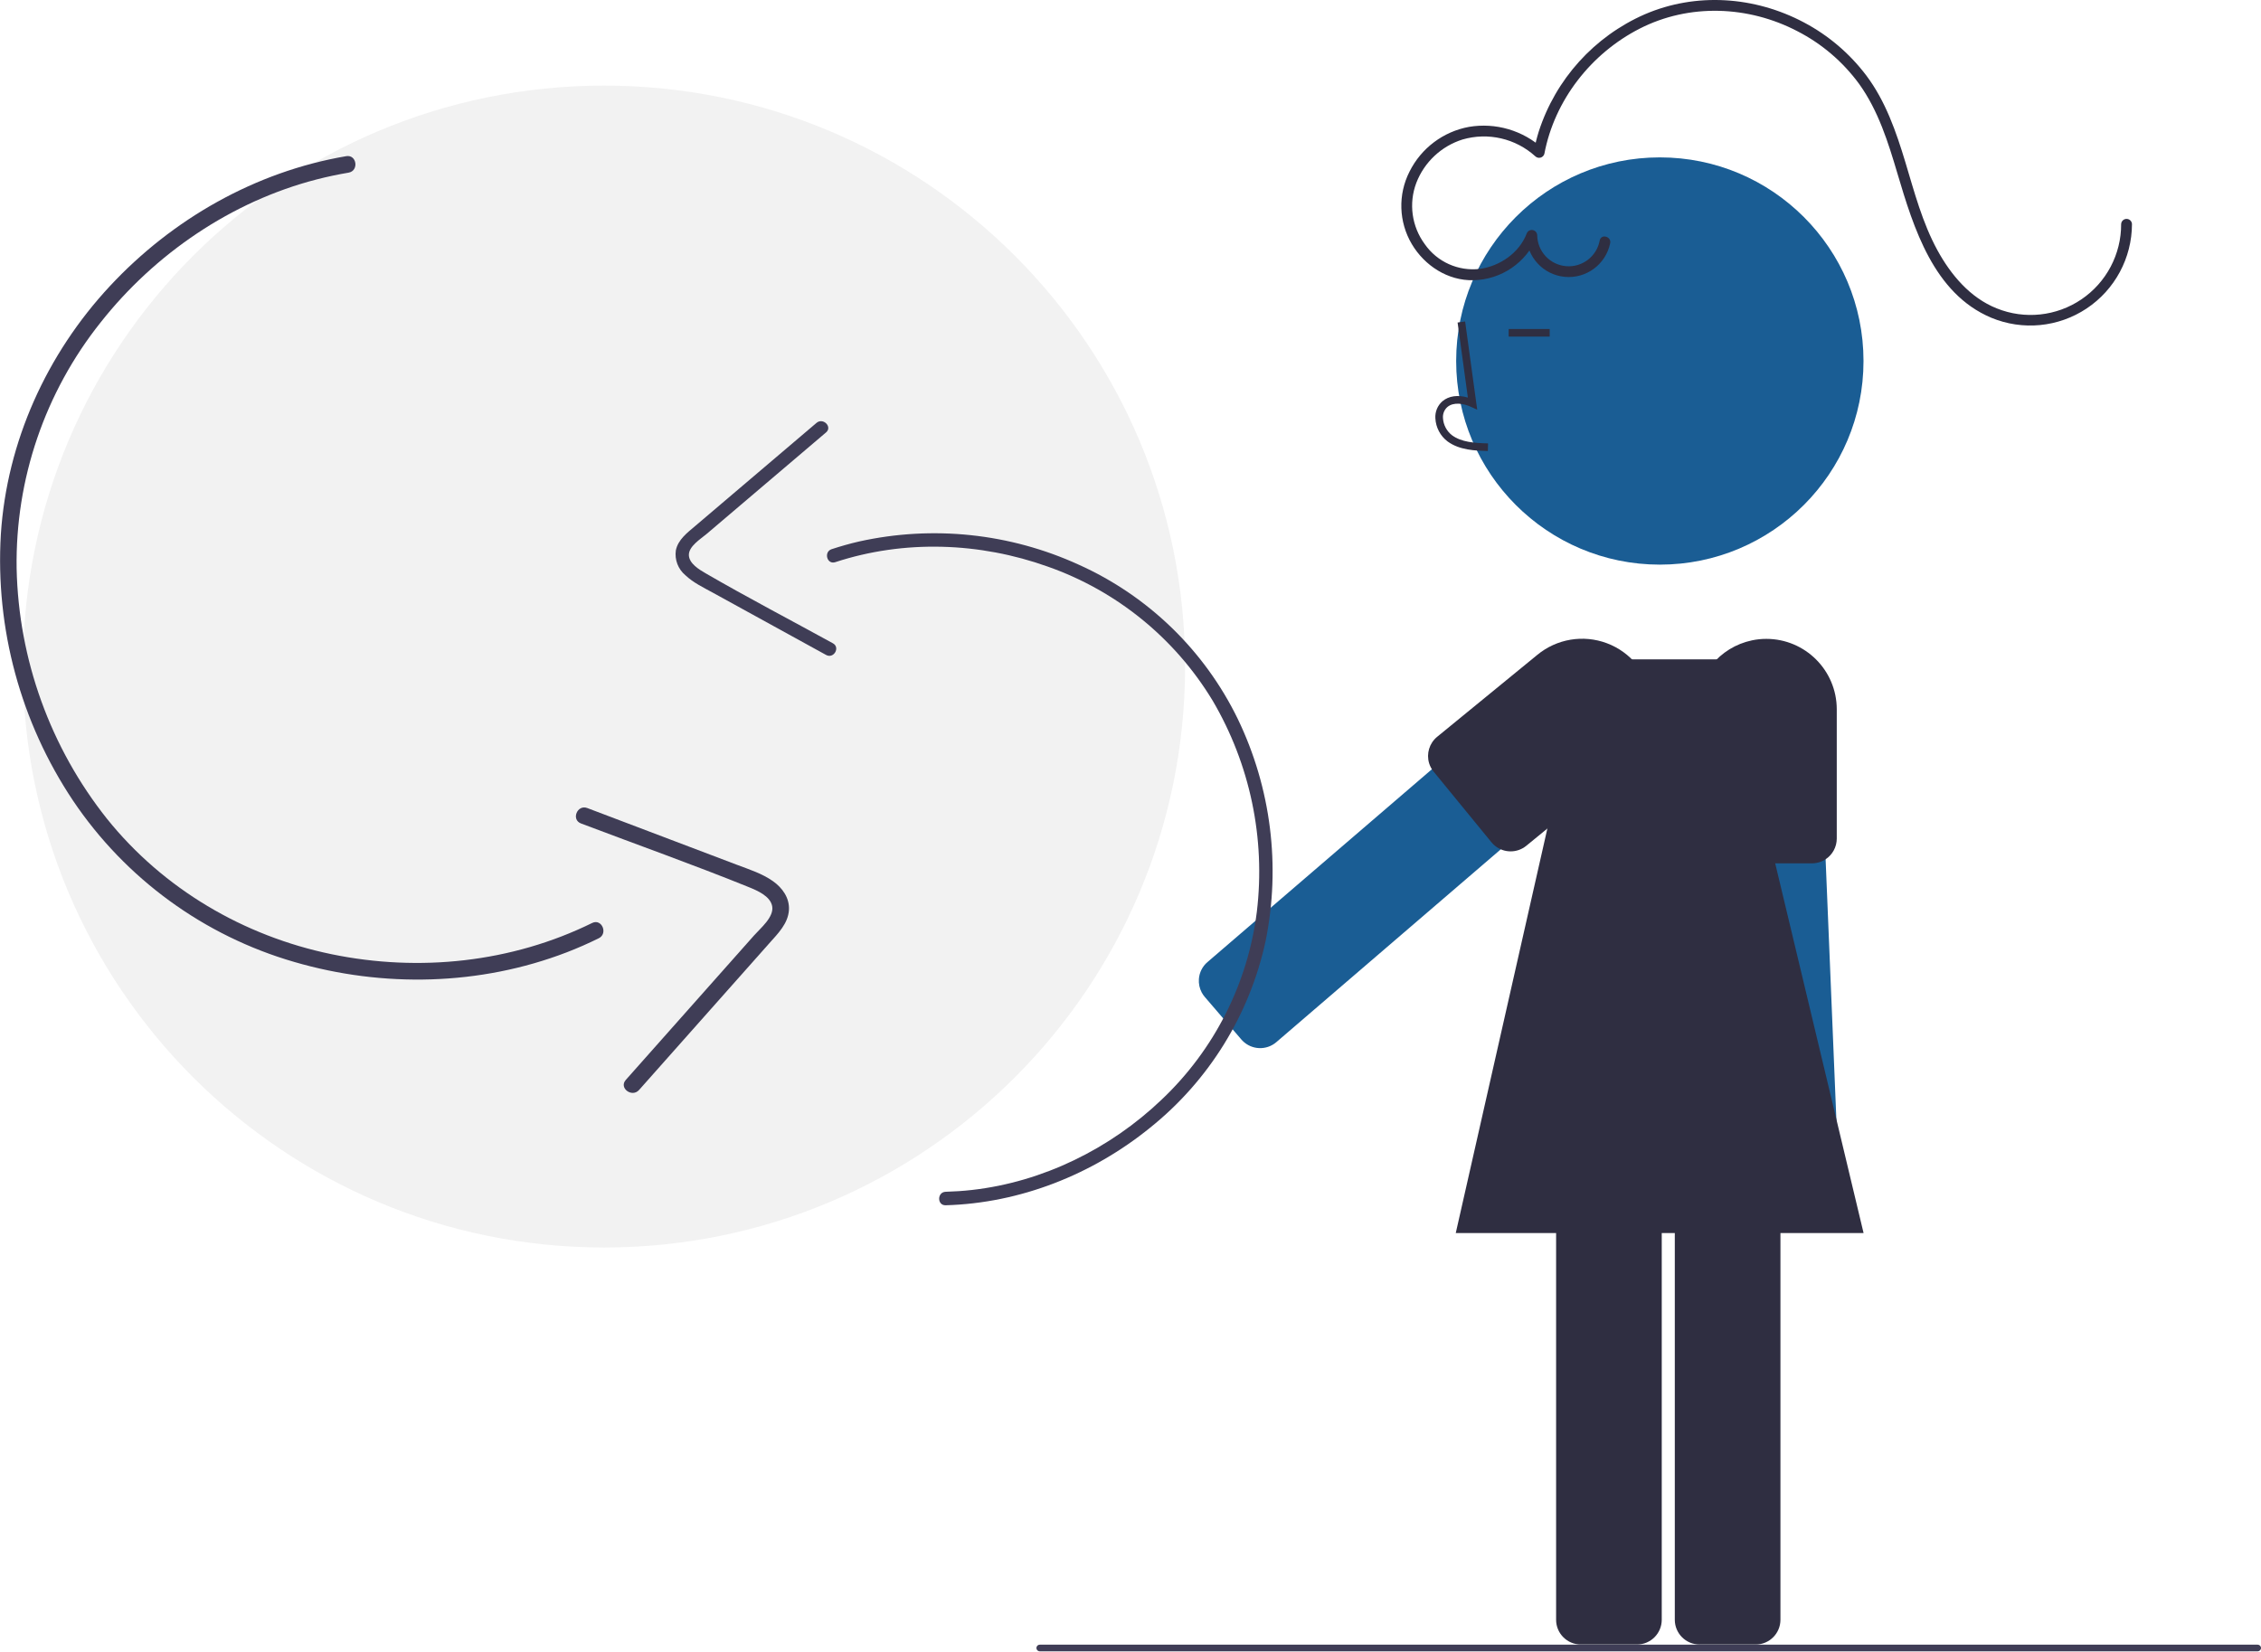
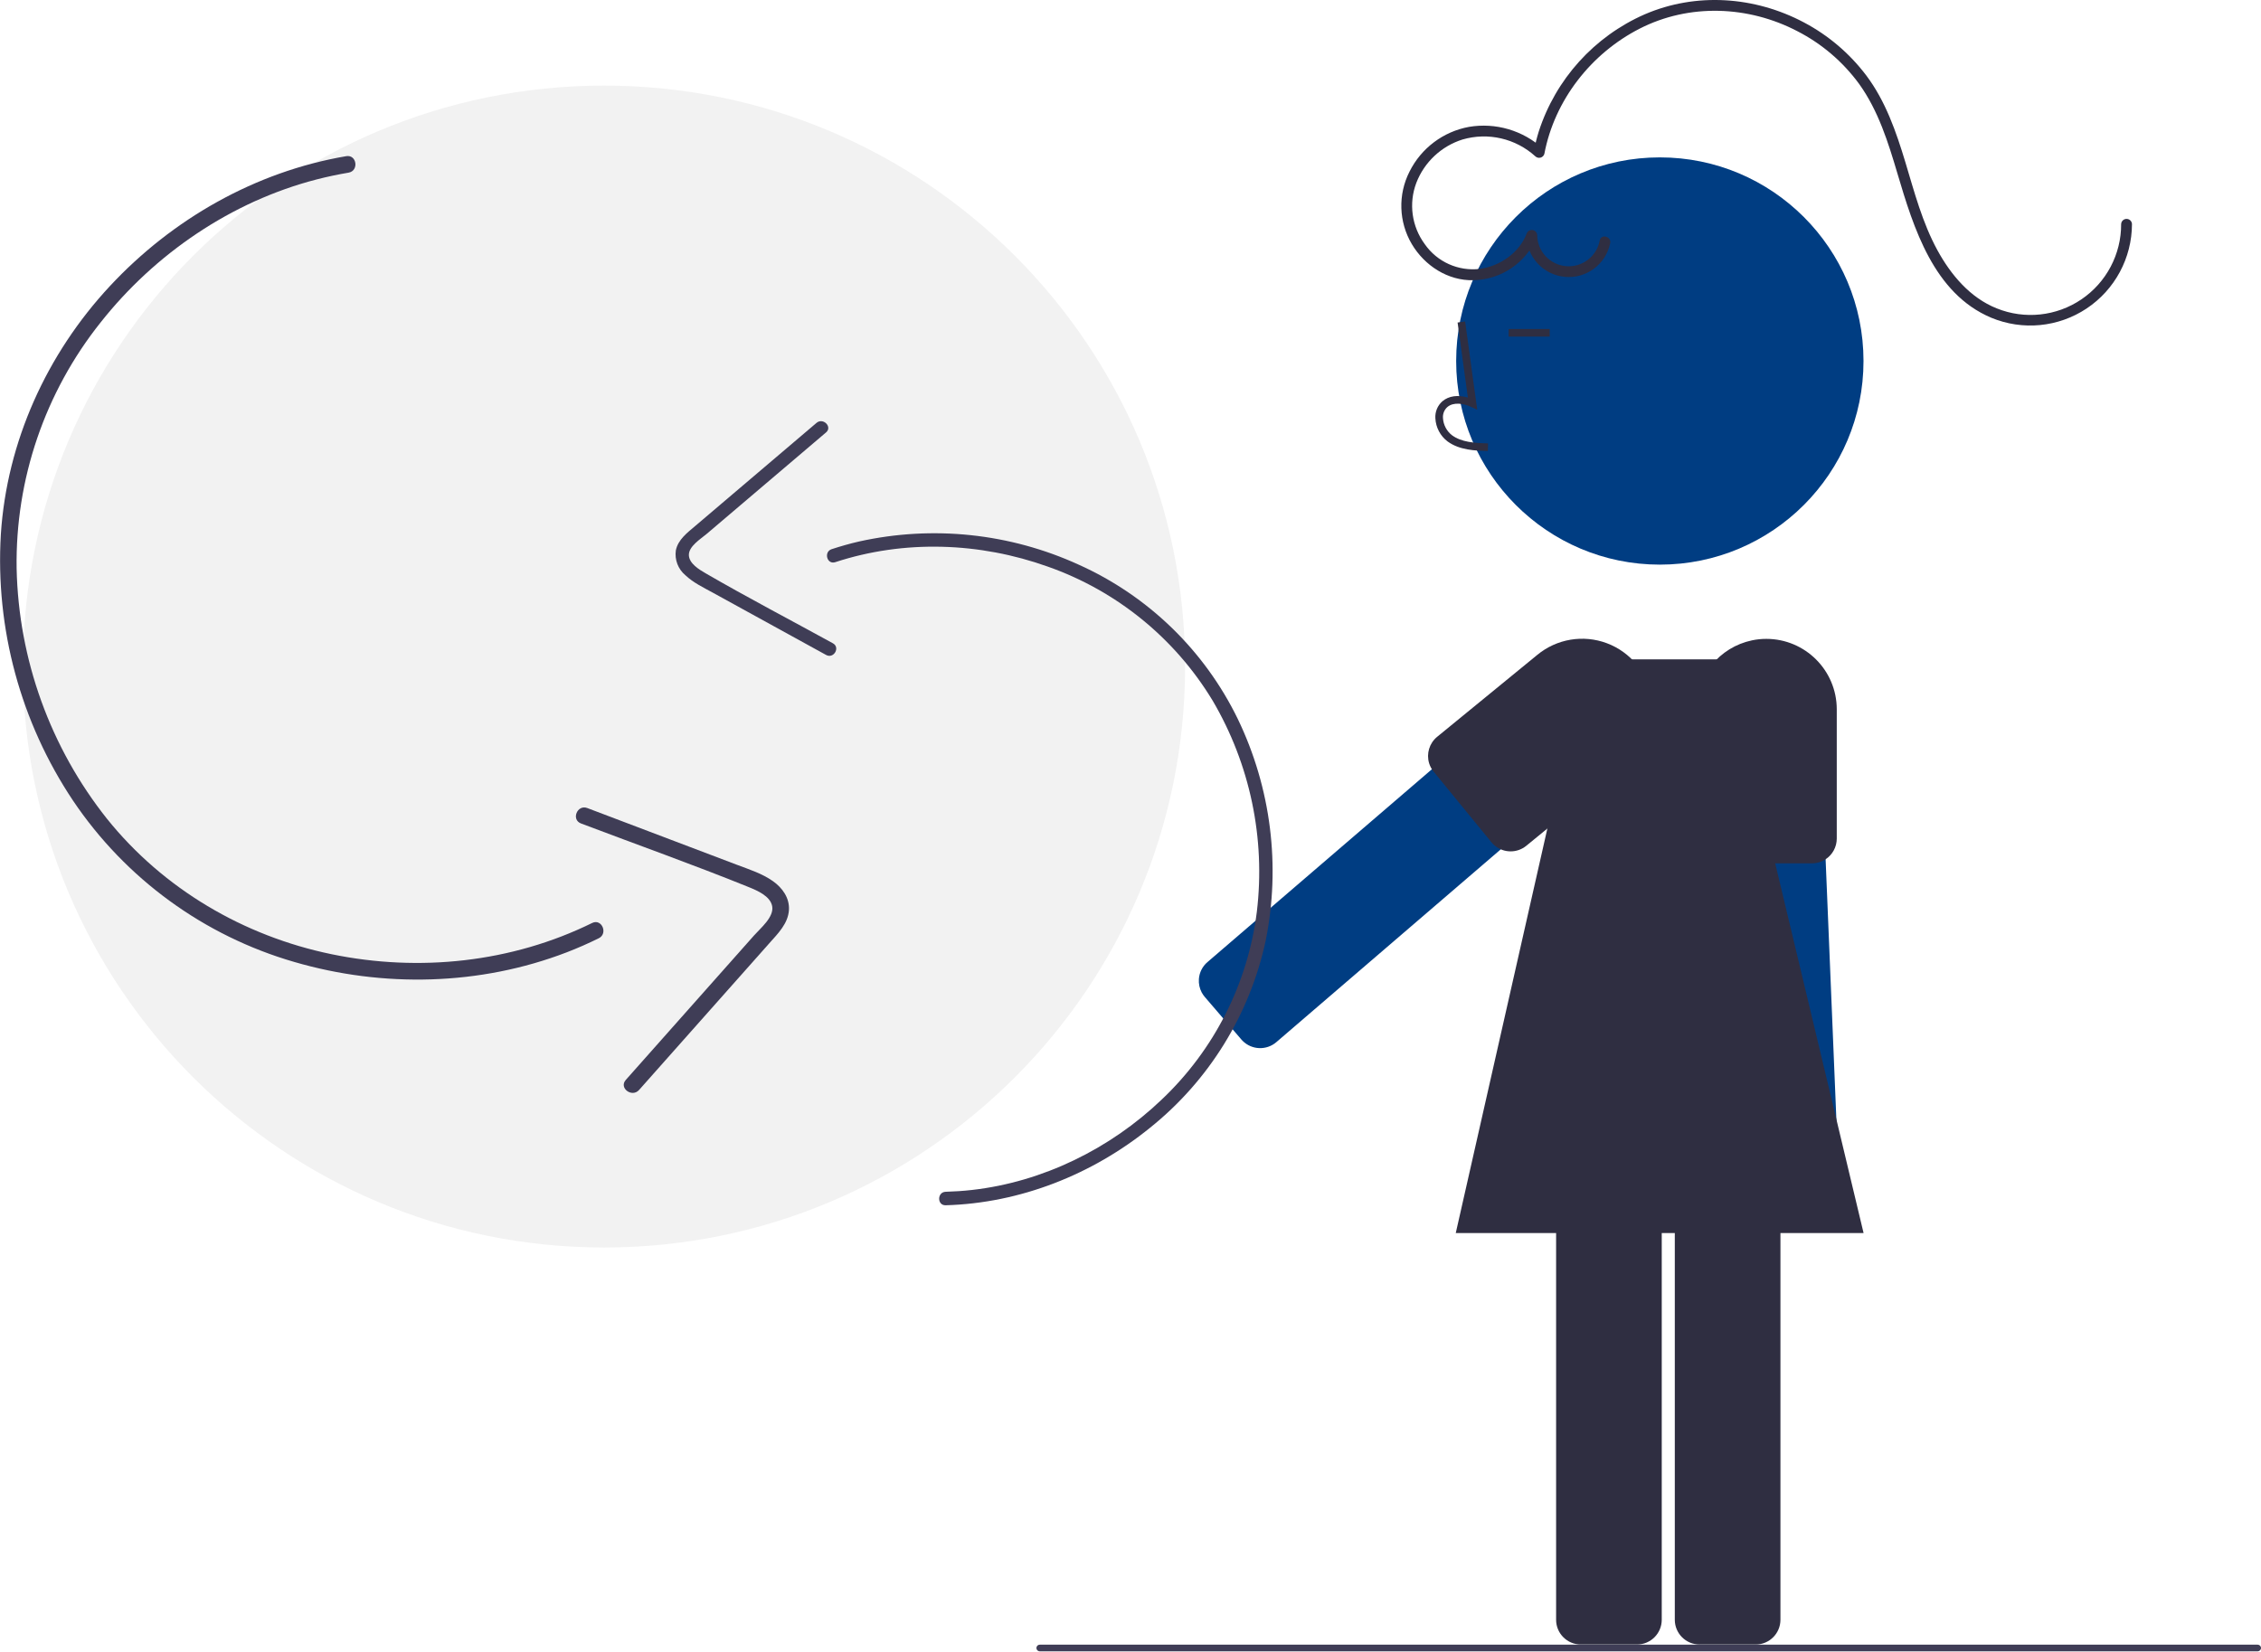
<svg xmlns="http://www.w3.org/2000/svg" data-name="Layer 1" width="626.477" height="457.638" viewBox="0 0 626.477 457.638">
  <circle cx="167.361" cy="184.727" r="161" fill="#f2f2f2" />
-   <path d="M719.693,403.261l-35.396,30.429-55.475,47.672-7.498,6.447a6.801,6.801,0,0,0-2.374,4.683,6.891,6.891,0,0,0,.797,3.765,6.821,6.821,0,0,0,.84,1.217l4.022,4.684,6.123,7.122c.113.126.219.244.34.363a6.865,6.865,0,0,0,9.327.36l62.906-54.051,35.47-30.487a6.865,6.865,0,0,0,.722-9.667l-2.14-2.489-7.998-9.31a6.845,6.845,0,0,0-9.665-.737Z" transform="translate(-286.7615 -221.1809)" fill="#1a5d94" />
-   <circle cx="459.906" cy="100.048" r="56.432" fill="#1a5d94" />
+   <path d="M719.693,403.261l-35.396,30.429-55.475,47.672-7.498,6.447a6.801,6.801,0,0,0-2.374,4.683,6.891,6.891,0,0,0,.797,3.765,6.821,6.821,0,0,0,.84,1.217l4.022,4.684,6.123,7.122c.113.126.219.244.34.363a6.865,6.865,0,0,0,9.327.36l62.906-54.051,35.47-30.487a6.865,6.865,0,0,0,.722-9.667l-2.14-2.489-7.998-9.31a6.845,6.845,0,0,0-9.665-.737Z" transform="translate(-286.7615 -221.1809)" fill="#003d82" />
+   <circle cx="459.906" cy="100.048" r="56.432" fill="#003d82" />
  <path d="M750.815,540.371V670.076a6.86,6.86,0,0,0,6.854,6.854h15.563a6.86,6.86,0,0,0,6.854-6.854V540.371a6.86,6.86,0,0,0-6.854-6.854h-15.563A6.86,6.86,0,0,0,750.815,540.371Z" transform="translate(-286.7615 -221.1809)" fill="#2f2e41" />
  <path d="M717.927,540.371V670.076a6.853,6.853,0,0,0,6.854,6.854h15.563a6.86,6.86,0,0,0,6.854-6.854V540.371a6.86,6.86,0,0,0-6.854-6.854h-15.563A6.853,6.853,0,0,0,717.927,540.371Z" transform="translate(-286.7615 -221.1809)" fill="#2f2e41" />
  <path d="M699.013,346.174l.059-2.109c-3.923-.109-7.382-.355-9.981-2.254a6.483,6.483,0,0,1-2.511-4.775,3.706,3.706,0,0,1,1.216-3.052c1.725-1.457,4.501-.985,6.525-.058l1.745.8-3.346-24.452-2.089.286,2.846,20.8c-2.749-.808-5.297-.46-7.042,1.013a5.769,5.769,0,0,0-1.962,4.737,8.575,8.575,0,0,0,3.374,6.404C691.186,345.955,695.526,346.077,699.013,346.174Z" transform="translate(-286.7615 -221.1809)" fill="#2f2e41" />
  <rect x="418.028" y="91.174" width="11.358" height="2.109" fill="#2f2e41" />
-   <path d="M761.412,413.799l1.94,46.637,3.026,73.082.411,9.88a6.801,6.801,0,0,0,2.204,4.766,6.891,6.891,0,0,0,3.448,1.708,6.821,6.821,0,0,0,1.476.095l6.168-.253,9.384-.39c.169-.011.327-.021.496-.042a6.865,6.865,0,0,0,6.063-7.096l-3.427-82.867-1.94-46.732a6.865,6.865,0,0,0-7.138-6.558l-3.28.137-12.263.506a6.845,6.845,0,0,0-6.569,7.128Z" transform="translate(-286.7615 -221.1809)" fill="#1a5d94" />
+   <path d="M761.412,413.799l1.94,46.637,3.026,73.082.411,9.88a6.801,6.801,0,0,0,2.204,4.766,6.891,6.891,0,0,0,3.448,1.708,6.821,6.821,0,0,0,1.476.095l6.168-.253,9.384-.39c.169-.011.327-.021.496-.042a6.865,6.865,0,0,0,6.063-7.096l-3.427-82.867-1.94-46.732a6.865,6.865,0,0,0-7.138-6.558l-3.28.137-12.263.506a6.845,6.845,0,0,0-6.569,7.128Z" transform="translate(-286.7615 -221.1809)" fill="#003d82" />
  <path d="M756.677,417.742v35.85a6.849,6.849,0,0,0,6.674,6.843.97.97,0,0,0,.18.011h25.306a6.568,6.568,0,0,0,1.212-.116,6.755,6.755,0,0,0,2.552-1.012,6.883,6.883,0,0,0,3.09-5.726V417.742a19.53,19.53,0,0,0-19.507-19.507,19.073,19.073,0,0,0-3.986.411A19.538,19.538,0,0,0,756.677,417.742Z" transform="translate(-286.7615 -221.1809)" fill="#2f2e41" />
  <path d="M682.741,432.705a6.777,6.777,0,0,0,1.255,2.33l16.027,19.581a5.68,5.68,0,0,0,.98.97,6.85,6.85,0,0,0,8.668-.011l27.742-22.702a19.508,19.508,0,1,0-24.716-30.188L684.956,425.387A6.891,6.891,0,0,0,682.741,432.705Z" transform="translate(-286.7615 -221.1809)" fill="#2f2e41" />
  <path d="M730.012,287.8a8.73,8.73,0,0,1-17.32-1.428,1.508,1.508,0,0,0-2.946-.399c-2.066,5.314-7.376,8.949-12.928,9.729a16.277,16.277,0,0,1-15.29-6.869,17.909,17.909,0,0,1-2.332-16.979,20.223,20.223,0,0,1,12.815-12.018,21.203,21.203,0,0,1,20.151,4.659,1.514,1.514,0,0,0,2.507-.662c2.818-14.897,12.954-27.839,26.4-34.711,13.741-7.023,30.125-6.386,43.713.707A48.858,48.858,0,0,1,801.909,244.466c5.308,7.405,8.035,16.177,10.598,24.815,4.487,15.123,10.055,33.237,25.976,39.951A28.176,28.176,0,0,0,877.487,283.291a1.501,1.501,0,0,0-3,0,25.082,25.082,0,0,1-34.469,23.352c-7.38-2.935-12.721-9.311-16.439-16.119-4.174-7.644-6.375-16.086-8.875-24.371-2.546-8.435-5.494-16.962-10.846-24.075a52.251,52.251,0,0,0-17.242-14.672c-13.639-7.239-29.907-8.398-44.156-2.245a53.37,53.37,0,0,0-29.348,32.496,47.672,47.672,0,0,0-1.336,5.376l2.507-.662a24.397,24.397,0,0,0-20.501-6.027,23.05,23.05,0,0,0-16.463,12.377,20.871,20.871,0,0,0,.643,20.137c3.549,5.956,9.971,10.142,17.023,9.984a19.49,19.49,0,0,0,17.655-12.072l-2.946-.399a11.727,11.727,0,0,0,23.212,2.225c.405-1.883-2.487-2.687-2.893-.798Z" transform="translate(-286.7615 -221.1809)" fill="#2f2e41" />
  <polygon points="516.361 341.727 403.361 341.727 439.361 182.727 478.361 182.727 516.361 341.727" fill="#2f2e41" />
  <path d="M548.786,555.206c20.668-.586,40.643-8.519,56.65-21.497a90.955,90.955,0,0,0,32.003-51.747,97.249,97.249,0,0,0-7.703-61.516,90.051,90.051,0,0,0-44.115-42.787,96.29,96.29,0,0,0-60.854-6.406c-2.555.59-5.077,1.304-7.568,2.121-2.276.747-1.302,4.359.994,3.606,19.116-6.274,40.031-5.524,58.914,1.238a87.176,87.176,0,0,1,45.639,37.11,93.547,93.547,0,0,1,12.262,58.52,86.48,86.48,0,0,1-26.391,52.09c-14.229,13.589-32.928,22.815-52.545,25.025-2.42.273-4.85.434-7.284.503-2.401.068-2.411,3.808,0,3.739Z" transform="translate(-286.7615 -221.1809)" fill="#3f3d56" />
  <path d="M512.997,338.38,479.416,366.931c-2.195,1.867-4.8,3.793-5.393,6.798a7.555,7.555,0,0,0,2.622,6.846c2.18,2.073,4.956,3.391,7.564,4.825l9.76,5.366,21.688,11.925c2.11,1.16,3.999-2.068,1.887-3.229-11.753-6.462-23.68-12.684-35.284-19.41-1.757-1.018-4.519-2.664-4.624-4.977-.112-2.478,3.269-4.519,4.896-5.903l15.608-13.27L515.641,341.024c1.836-1.561-.82-4.195-2.644-2.644Z" transform="translate(-286.7615 -221.1809)" fill="#3f3d56" />
  <path d="M382.698,264.46c-25.155,4.282-48.197,17.421-65.519,36.041-17.457,18.766-28.529,43.104-30.182,68.755a120.017,120.017,0,0,0,20.024,73.844,111.134,111.134,0,0,0,61.289,44.677c24.605,7.179,51.479,6.563,75.469-2.668,3.02-1.162,5.98-2.469,8.883-3.898,2.653-1.306.839-5.551-1.837-4.235-22.277,10.964-47.965,13.656-72.206,8.649-24.321-5.023-46.576-18.073-62.172-37.477a115.448,115.448,0,0,1-25.078-69.397,106.726,106.726,0,0,1,23.265-68.207c15.044-19.06,36.303-33.56,59.894-39.644,2.911-.751,5.852-1.367,8.815-1.872,2.923-.497,2.29-5.069-.645-4.569Z" transform="translate(-286.7615 -221.1809)" fill="#3f3d56" />
  <path d="M463.834,523.25l36.111-40.683c2.361-2.66,5.211-5.463,5.418-9.237.18-3.298-1.801-6.068-4.386-7.913-3.022-2.157-6.641-3.289-10.076-4.592l-12.852-4.874-28.56-10.832c-2.779-1.054-4.53,3.217-1.749,4.271,15.477,5.87,31.125,11.416,46.465,17.633,2.322.941,5.982,2.475,6.509,5.284.565,3.009-3.215,6.086-4.965,8.058l-16.784,18.909-18.818,21.201c-1.974,2.224,1.726,4.985,3.687,2.775Z" transform="translate(-286.7615 -221.1809)" fill="#3f3d56" />
  <path d="M912.319,678.819H574.848a.919.919,0,0,1,0-1.839H912.319a.919.919,0,1,1,0,1.839Z" transform="translate(-286.7615 -221.1809)" fill="#3f3d56" />
</svg>
